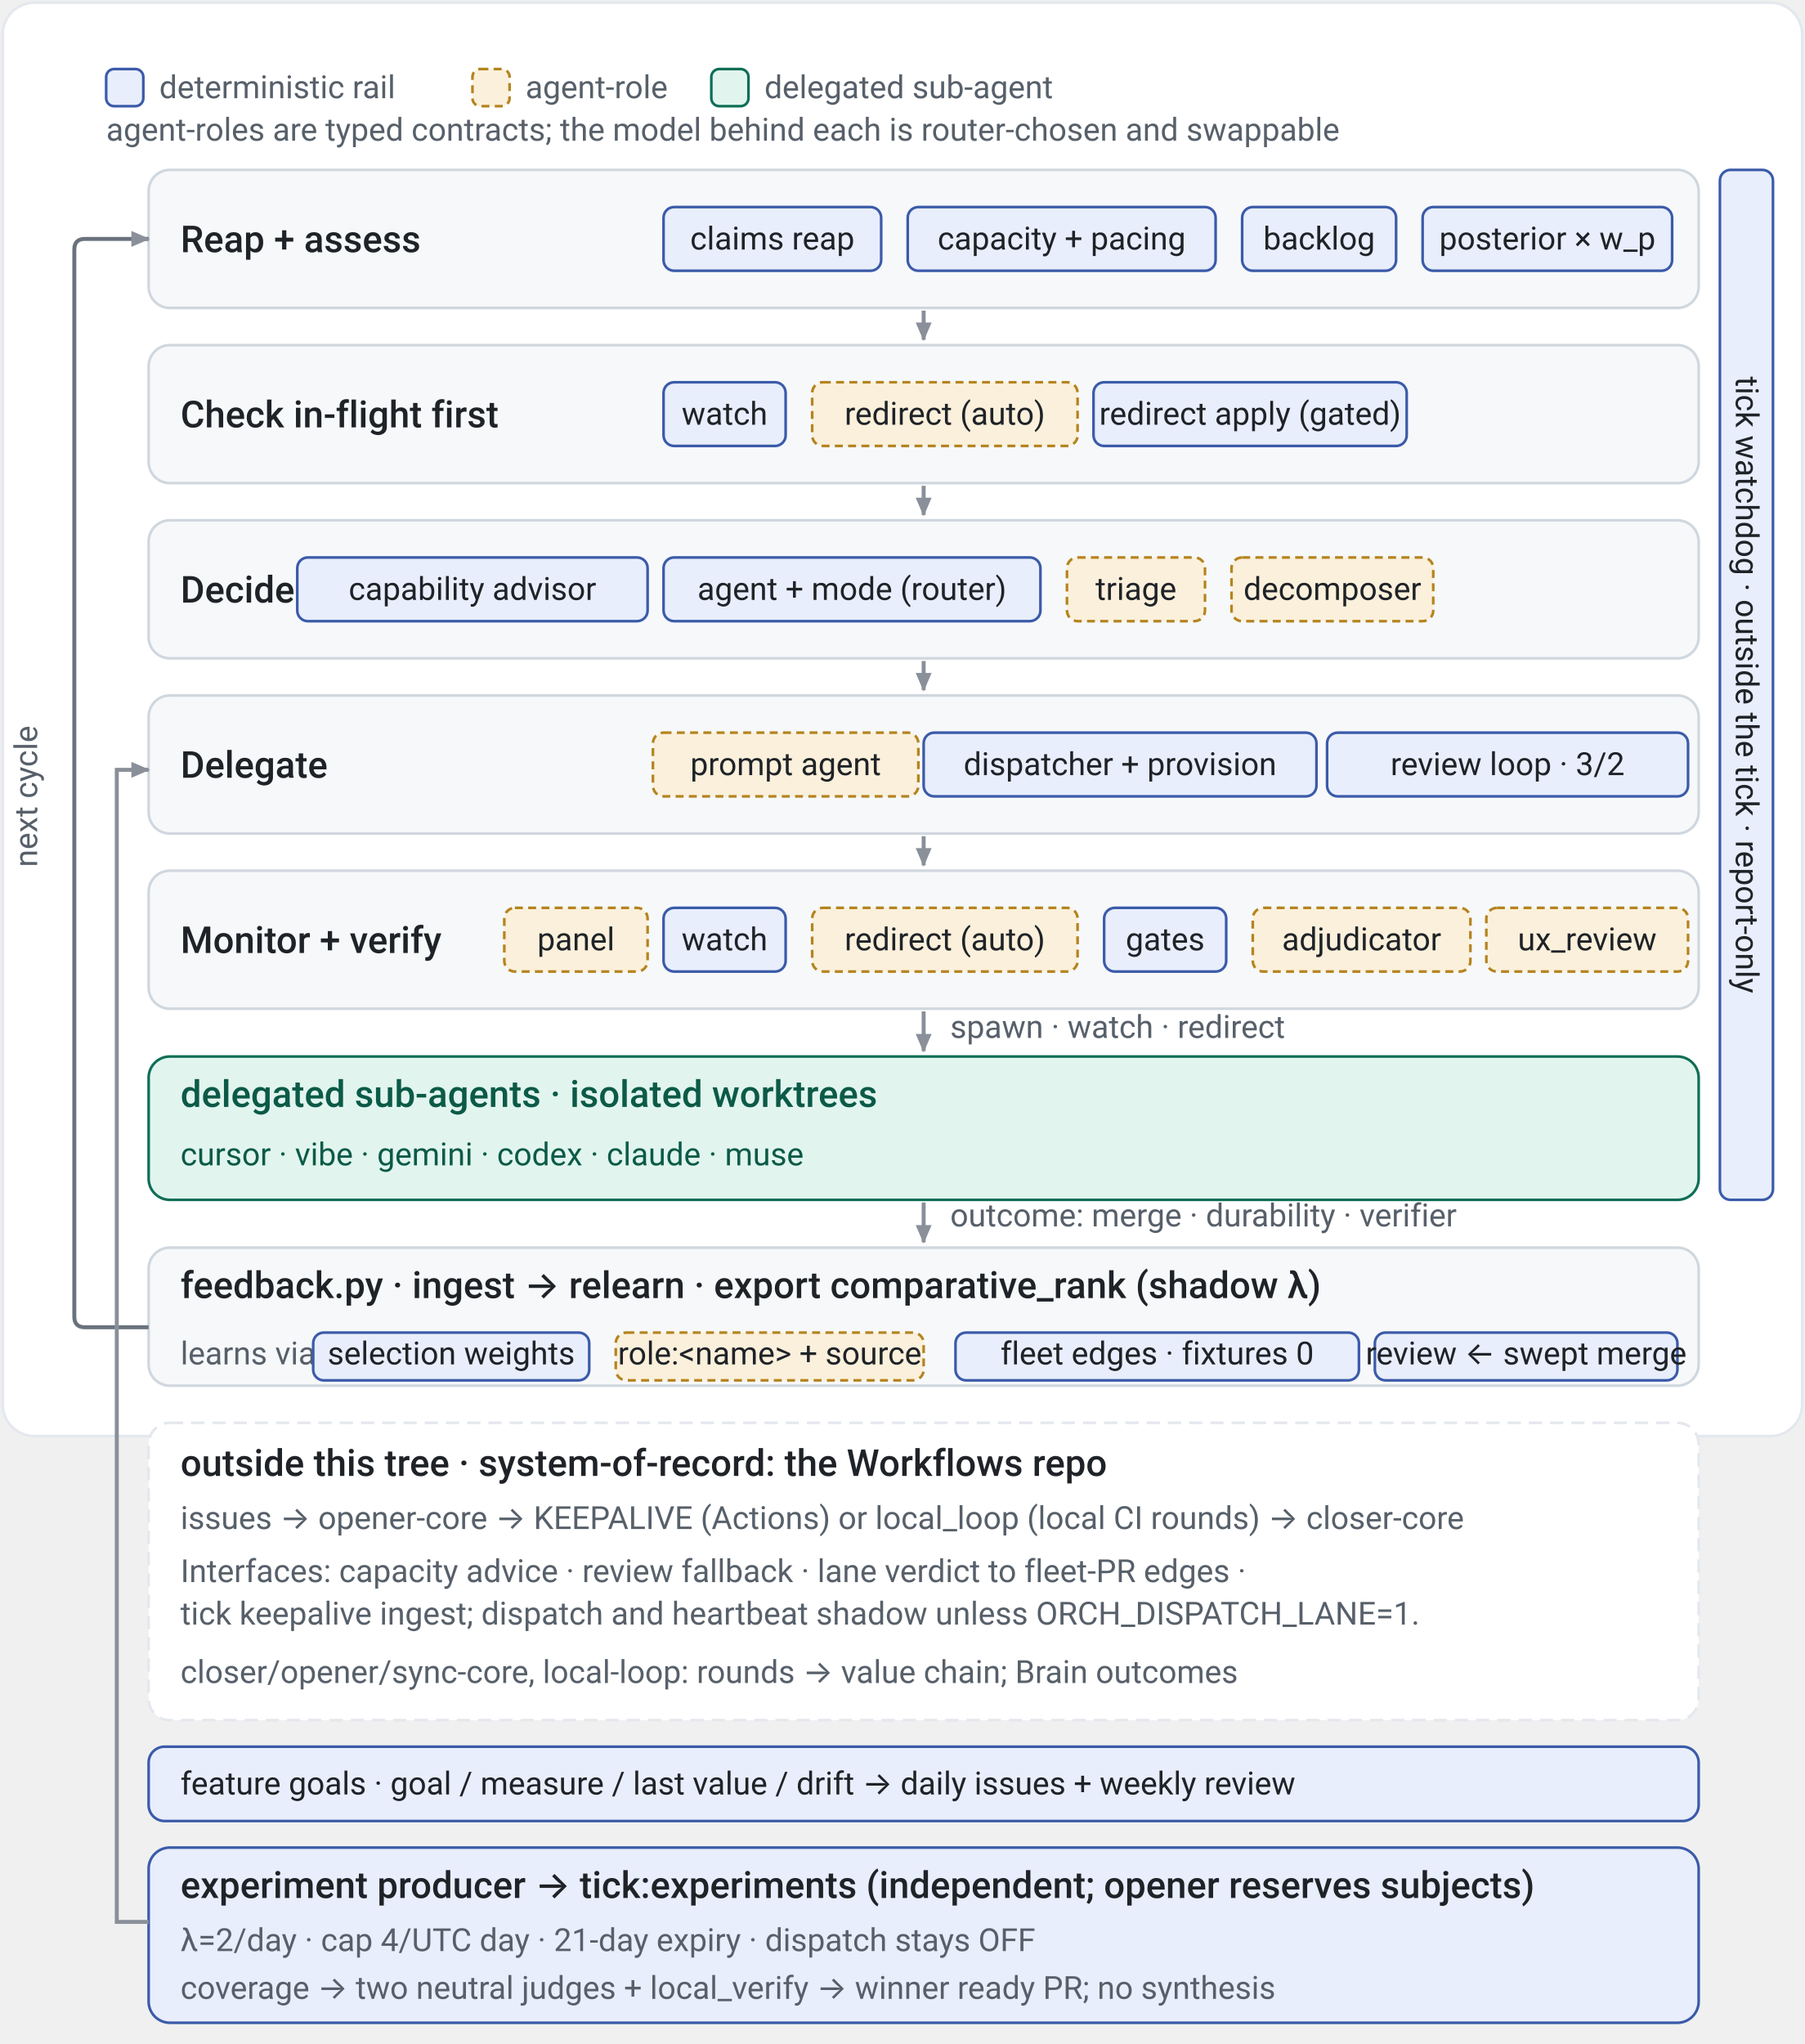
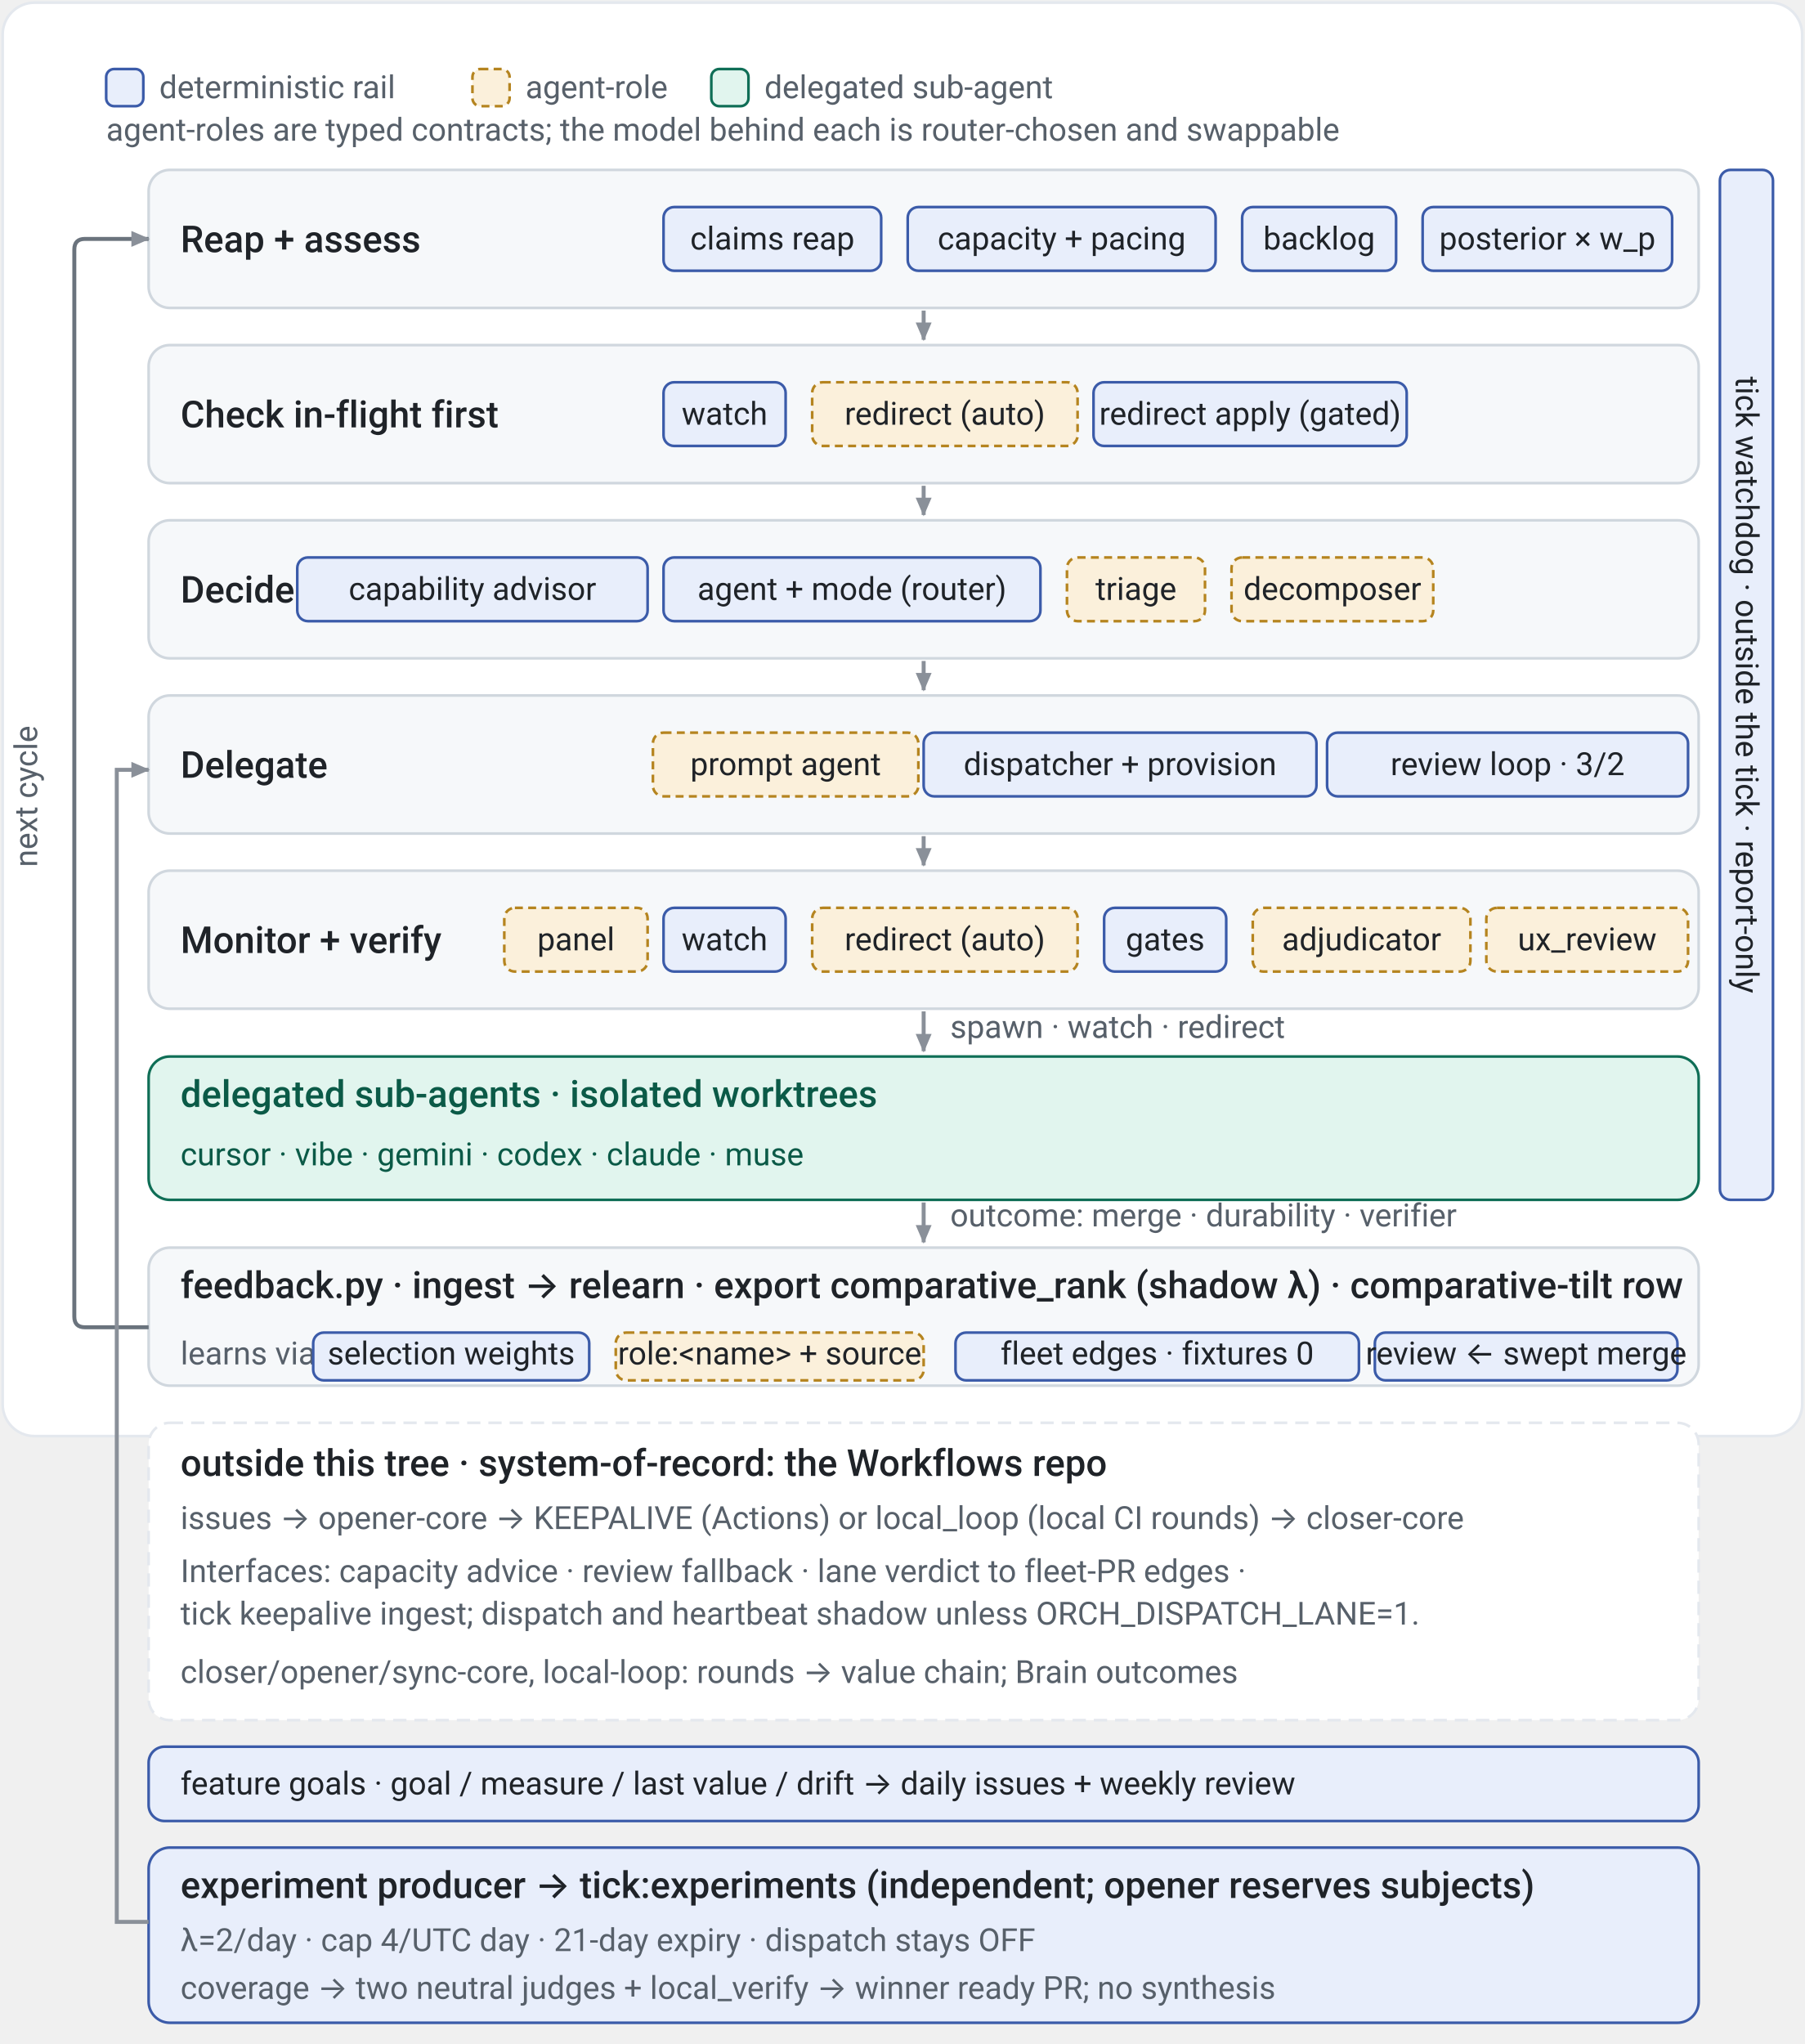
<svg xmlns="http://www.w3.org/2000/svg" width="680" viewBox="0 0 680 770" role="img">
  <style>
  .bg{fill:#ffffff;stroke:#e4e8ee;}
  .t,.th,.subhead{font:500 14px ui-sans-serif,system-ui,-apple-system,"Segoe UI",Roboto,sans-serif;fill:#1f2328;}
  .subhead{fill:#0b5a47;}
  .ts{font:400 12px ui-sans-serif,system-ui,-apple-system,"Segoe UI",Roboto,sans-serif;fill:#57606a;}
  .ct{font:400 12px ui-sans-serif,system-ui,-apple-system,"Segoe UI",Roboto,sans-serif;fill:#1f2328;}
  .ctsub{font:400 12px ui-sans-serif,system-ui,-apple-system,"Segoe UI",Roboto,sans-serif;fill:#0b5a47;}
  .stage{fill:#f6f8fa;stroke:#d0d7de;}
  .rail{fill:#e8eefb;stroke:#3b5ba9;}
  .role{fill:#fbf0db;stroke:#b5841f;stroke-dasharray:3 2;}
  .sub{fill:#e1f5ee;stroke:#0f6e56;}
  .arrow{stroke:#8a9099;stroke-width:1.5;fill:none;}
  .return{stroke:#6a737d;stroke-width:1.5;fill:none;}
</style>
  <defs>
    <marker id="ah" markerWidth="9" markerHeight="9" refX="6.5" refY="3" orient="auto" markerUnits="userSpaceOnUse">
      <path d="M0,0 L7,3 L0,6 Z" fill="#8a9099" />
    </marker>
  </defs>
  <rect class="bg" x="1" y="1" width="678" height="540" rx="12" />
  <rect class="rail" x="40" y="26" width="14" height="14" rx="3" />
  <text class="ts" x="60" y="37">deterministic rail</text>
  <rect class="role" x="178" y="26" width="14" height="14" rx="3" />
  <text class="ts" x="198" y="37">agent-role</text>
  <rect class="sub" x="268" y="26" width="14" height="14" rx="3" />
  <text class="ts" x="288" y="37">delegated sub-agent</text>
  <text class="ts" x="40" y="53">agent-roles are typed contracts; the model behind each is router-chosen and swappable</text>
  <rect class="stage" x="56" y="64" width="584" height="52" rx="8" />
  <text class="th" x="68" y="95">Reap + assess</text>
  <rect class="rail" x="250" y="78" width="82" height="24" rx="4" />
  <text class="ct" x="291" y="94" text-anchor="middle">claims reap</text>
  <rect class="rail" x="342" y="78" width="116" height="24" rx="4" />
  <text class="ct" x="400" y="94" text-anchor="middle">capacity + pacing</text>
  <rect class="rail" x="468" y="78" width="58" height="24" rx="4" />
  <text class="ct" x="497" y="94" text-anchor="middle">backlog</text>
  <rect class="rail" x="536" y="78" width="94" height="24" rx="4" />
  <text class="ct" x="583" y="94" text-anchor="middle">posterior × w_p</text>
  <rect class="stage" x="56" y="130" width="584" height="52" rx="8" />
  <text class="th" x="68" y="161">Check in-flight first</text>
  <rect class="rail" x="250" y="144" width="46" height="24" rx="4" />
  <text class="ct" x="273" y="160" text-anchor="middle">watch</text>
  <rect class="role" x="306" y="144" width="100" height="24" rx="4" />
  <text class="ct" x="356" y="160" text-anchor="middle">redirect (auto)</text>
  <rect class="rail" x="412" y="144" width="118" height="24" rx="4" />
  <text class="ct" x="471" y="160" text-anchor="middle">redirect apply (gated)</text>
  <g />
  <rect class="stage" x="56" y="196" width="584" height="52" rx="8" />
  <text class="th" x="68" y="227">Decide</text>
  <rect class="rail" x="112" y="210" width="132" height="24" rx="4" />
  <text class="ct" x="178" y="226" text-anchor="middle">capability advisor</text>
  <rect class="rail" x="250" y="210" width="142" height="24" rx="4" />
  <text class="ct" x="321" y="226" text-anchor="middle">agent + mode (router)</text>
  <rect class="role" x="402" y="210" width="52" height="24" rx="4" />
  <text class="ct" x="428" y="226" text-anchor="middle">triage</text>
  <rect class="role" x="464" y="210" width="76" height="24" rx="4" />
  <text class="ct" x="502" y="226" text-anchor="middle">decomposer</text>
  <rect class="stage" x="56" y="262" width="584" height="52" rx="8" />
  <text class="th" x="68" y="293">Delegate</text>
  <rect class="role" x="246" y="276" width="100" height="24" rx="4" />
  <text class="ct" x="296" y="292" text-anchor="middle">prompt agent</text>
  <rect class="rail" x="348" y="276" width="148" height="24" rx="4" />
  <text class="ct" x="422" y="292" text-anchor="middle">dispatcher + provision</text>
  <rect class="rail" x="500" y="276" width="136" height="24" rx="4" />
  <text class="ct" x="568" y="292" text-anchor="middle">review loop · 3/2</text>
  <g />
  <rect class="stage" x="56" y="328" width="584" height="52" rx="8" />
  <text class="th" x="68" y="359">Monitor + verify</text>
  <rect class="rail" x="250" y="342" width="46" height="24" rx="4" />
  <text class="ct" x="273" y="358" text-anchor="middle">watch</text>
  <rect class="role" x="306" y="342" width="100" height="24" rx="4" />
  <text class="ct" x="356" y="358" text-anchor="middle">redirect (auto)</text>
  <rect class="rail" x="416" y="342" width="46" height="24" rx="4" />
  <text class="ct" x="439" y="358" text-anchor="middle">gates</text>
  <rect class="role" x="472" y="342" width="82" height="24" rx="4" />
  <text class="ct" x="513" y="358" text-anchor="middle">adjudicator</text>
  <rect class="role" x="560" y="342" width="76" height="24" rx="4" />
  <text class="ct" x="598" y="358" text-anchor="middle">ux_review</text>
  <g>
    <rect class="role" x="190" y="342" width="54" height="24" rx="4" />
    <text class="ct" x="217" y="358" text-anchor="middle">panel</text>
  </g>
  <line class="arrow" x1="348" y1="117" x2="348" y2="128" marker-end="url(#ah)" />
  <line class="arrow" x1="348" y1="183" x2="348" y2="194" marker-end="url(#ah)" />
  <line class="arrow" x1="348" y1="249" x2="348" y2="260" marker-end="url(#ah)" />
  <line class="arrow" x1="348" y1="315" x2="348" y2="326" marker-end="url(#ah)" />
  <line class="arrow" x1="348" y1="381" x2="348" y2="396" marker-end="url(#ah)" />
  <text class="ts" x="358" y="391">spawn · watch · redirect</text>
  <rect class="sub" x="56" y="398" width="584" height="54" rx="8" />
  <text class="subhead" x="68" y="417">delegated sub-agents · isolated worktrees</text>
  <text class="ctsub" x="68" y="439">cursor · vibe · gemini · codex · claude · muse</text>
  <line class="arrow" x1="348" y1="453" x2="348" y2="468" marker-end="url(#ah)" />
  <text class="ts" x="358" y="462">outcome: merge · durability · verifier</text>
  <g id="comparative-routing-shadow">
</g>
  <rect class="stage" x="56" y="470" width="584" height="52" rx="8" />
-   <text class="th" x="68" y="489">feedback.py · ingest → relearn · export comparative_rank (shadow λ)</text>
+   <text class="th" x="68" y="489">feedback.py · ingest → relearn · export comparative_rank (shadow λ) · comparative-tilt row</text>
  <text class="ts" x="68" y="514">learns via outcomes:</text>
  <rect class="rail" x="118" y="502" width="104" height="18" rx="4" />
  <text class="ct" x="170" y="514" text-anchor="middle">selection weights</text>
  <rect class="role" x="232" y="502" width="116" height="18" rx="4" />
  <text class="ct" x="290" y="514" text-anchor="middle">role:&lt;name&gt; + source</text>
  <rect class="rail" x="360" y="502" width="152" height="18" rx="4" />
  <text class="ct" x="436" y="514" text-anchor="middle">fleet edges · fixtures 0</text>
  <rect class="rail" x="518" y="502" width="114" height="18" rx="4" />
  <text class="ct" x="575" y="514" text-anchor="middle">review ← swept merge</text>
  <path class="return" d="M56,500 L32,500 Q28,500 28,496 L28,94 Q28,90 32,90 L56,90" marker-end="url(#ah)" />
  <text class="ts" x="14" y="300" text-anchor="middle" transform="rotate(-90 14 300)">next cycle</text>
  <rect class="rail" x="648" y="64" width="20" height="388" rx="4" />
  <text class="ct" x="654" y="258" text-anchor="middle" transform="rotate(90 654 258)">tick watchdog · outside the tick · report-only</text>
  <rect class="bg" x="56" y="536" width="584" height="112" rx="8" stroke-dasharray="5 3" />
  <text class="th" x="68" y="556">outside this tree · system-of-record: the Workflows repo</text>
  <text class="ts" x="68" y="576">issues → opener-core → KEEPALIVE (Actions) or local_loop (local CI rounds) → closer-core</text>
  <text class="ts" x="68" y="596">Interfaces: capacity advice · review fallback · lane verdict to fleet-PR edges ·</text>
  <text class="ts" x="68" y="612">tick keepalive ingest; dispatch and heartbeat shadow unless ORCH_DISPATCH_LANE=1.</text>
  <text class="ts" x="68" y="634">closer/opener/sync-core, local-loop: rounds → value chain; Brain outcomes</text>
  <g id="feature-goals-feedback">
    <rect class="rail" x="56" y="658" width="584" height="28" rx="6" />
    <text class="ct" x="68" y="676">feature goals · goal / measure / last value / drift → daily issues + weekly review</text>
  </g>
  <rect class="rail" x="56" y="696" width="584" height="66" rx="8" />
  <text class="th" x="68" y="715">experiment producer → tick:experiments (independent; opener reserves subjects)</text>
  <text class="ts" x="68" y="735">λ=2/day · cap 4/UTC day · 21-day expiry · dispatch stays OFF</text>
  <text class="ts" x="68" y="753">coverage → two neutral judges + local_verify → winner ready PR; no synthesis</text>
  <path class="arrow" d="M56,724 L44,724 L44,290 L56,290" marker-end="url(#ah)" />
  <g id="native-handoff-contract" />
</svg>
